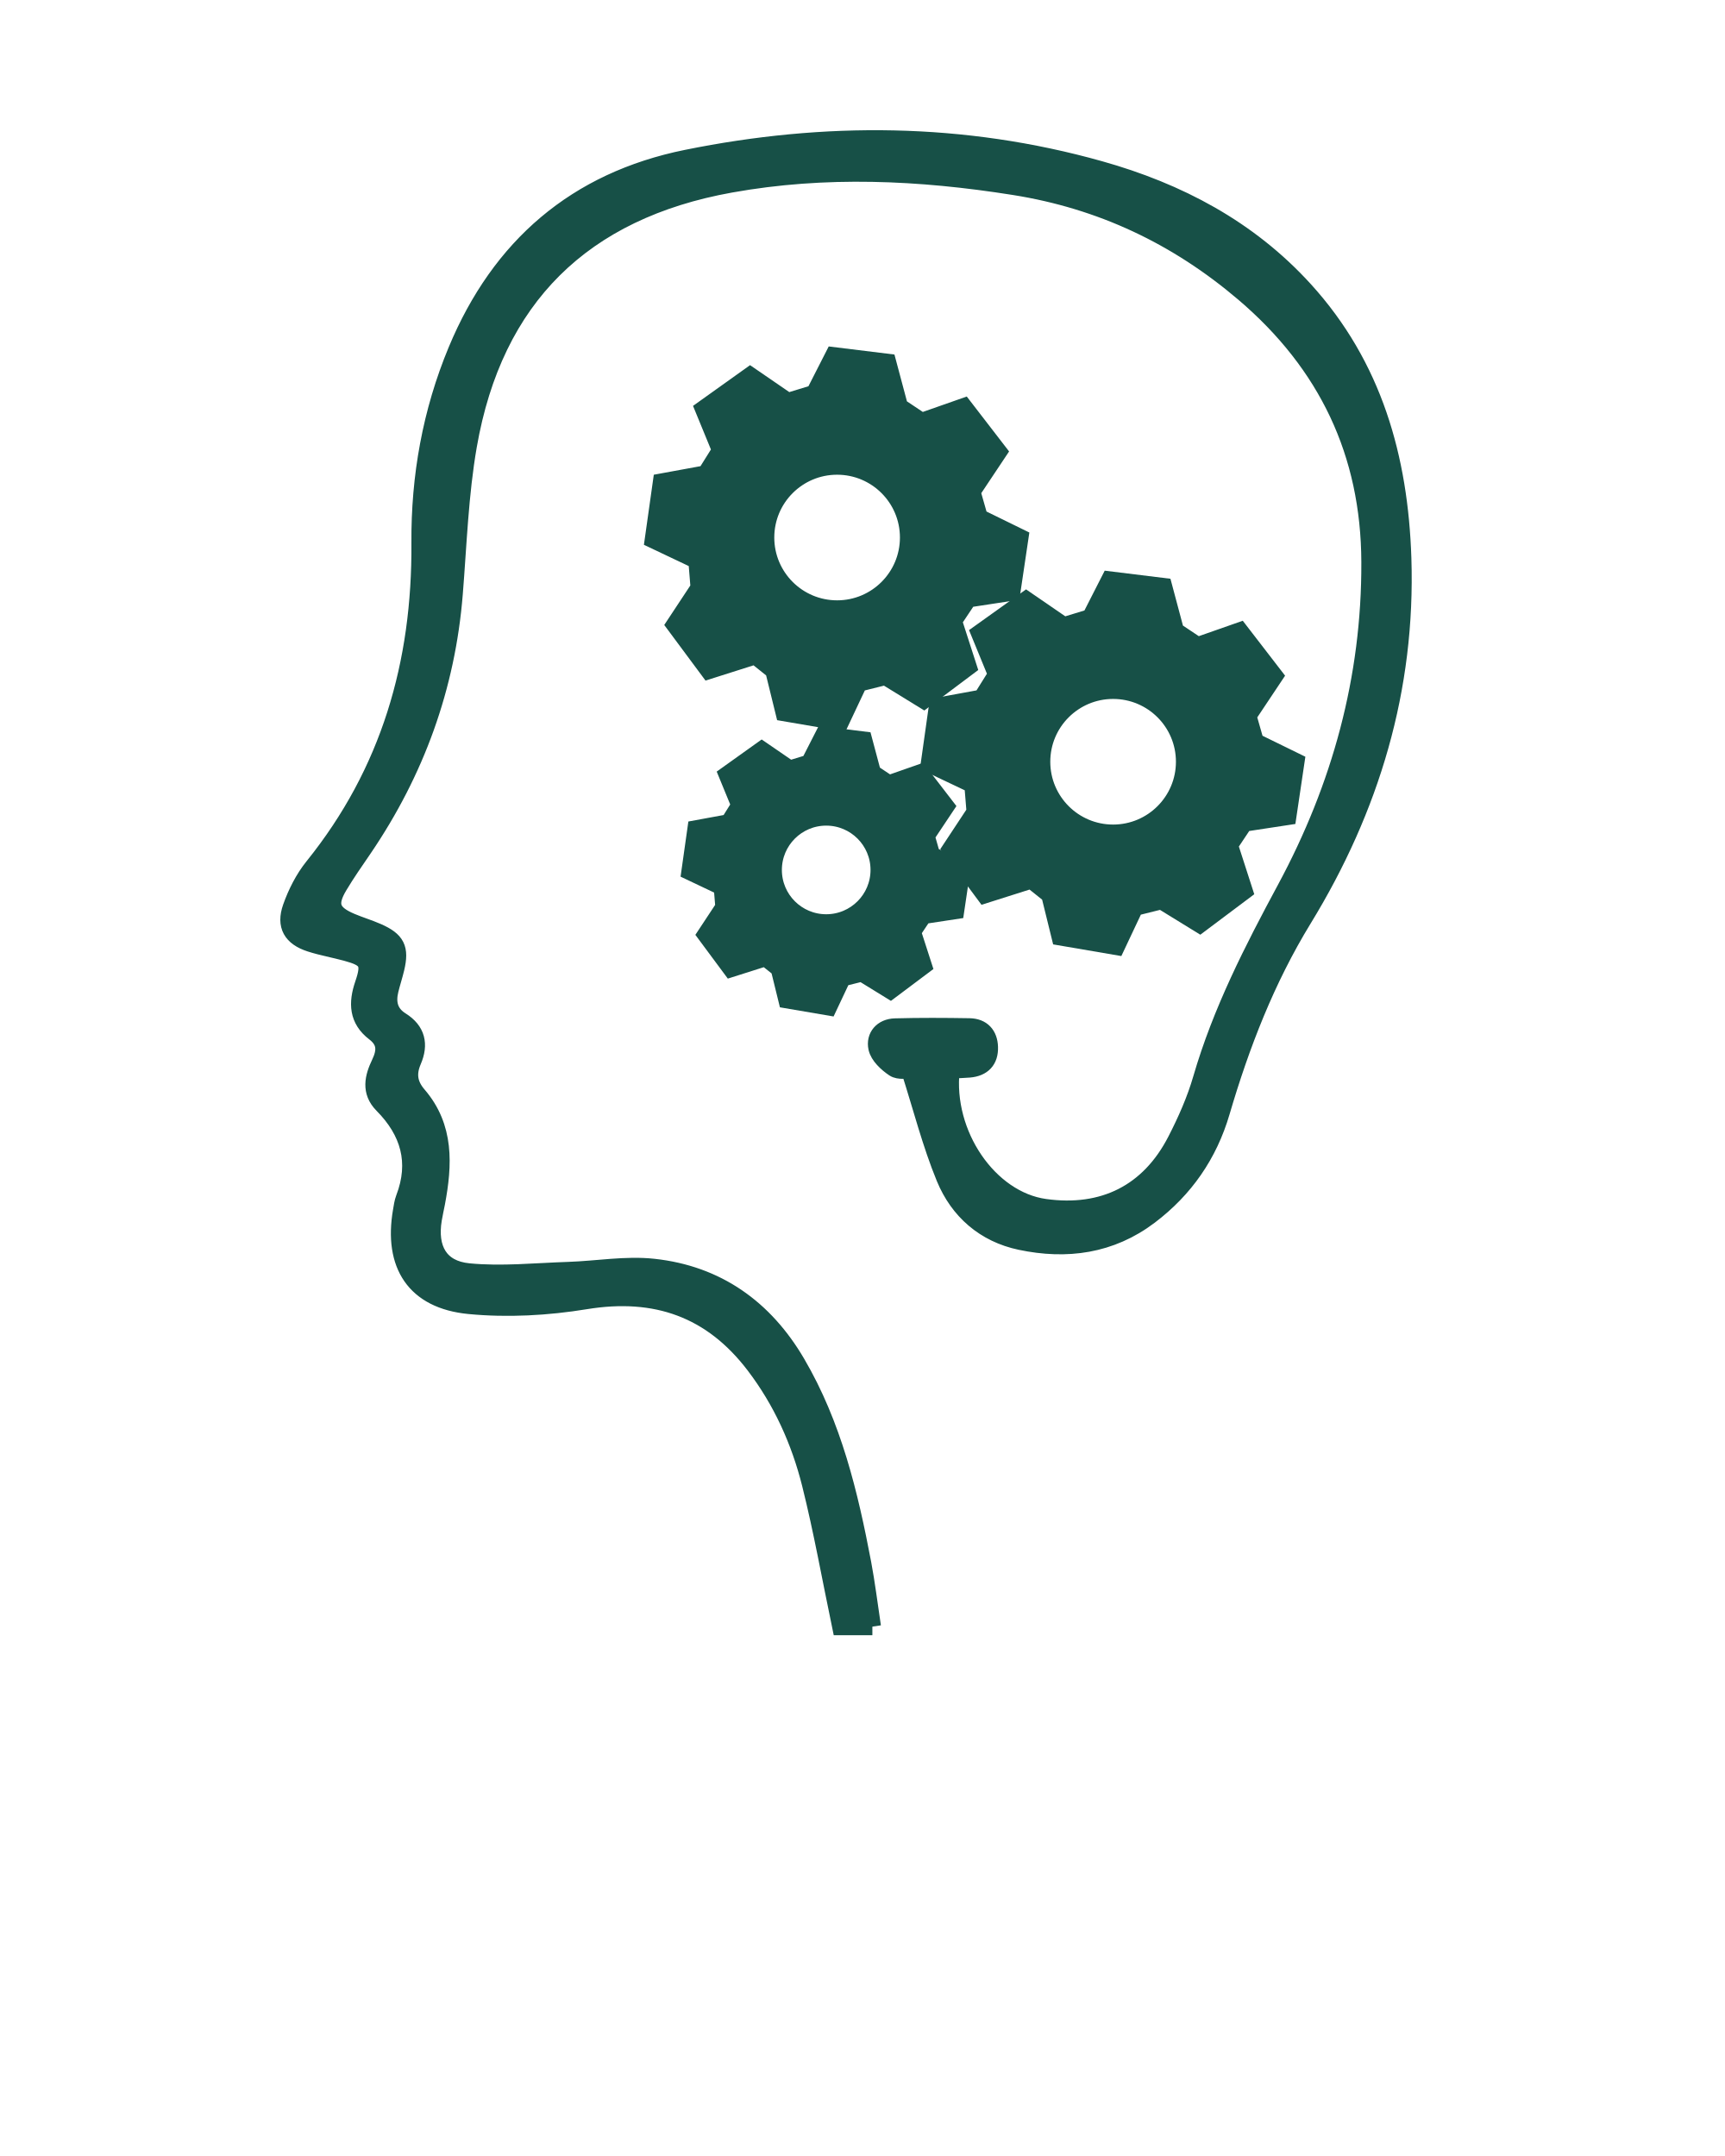
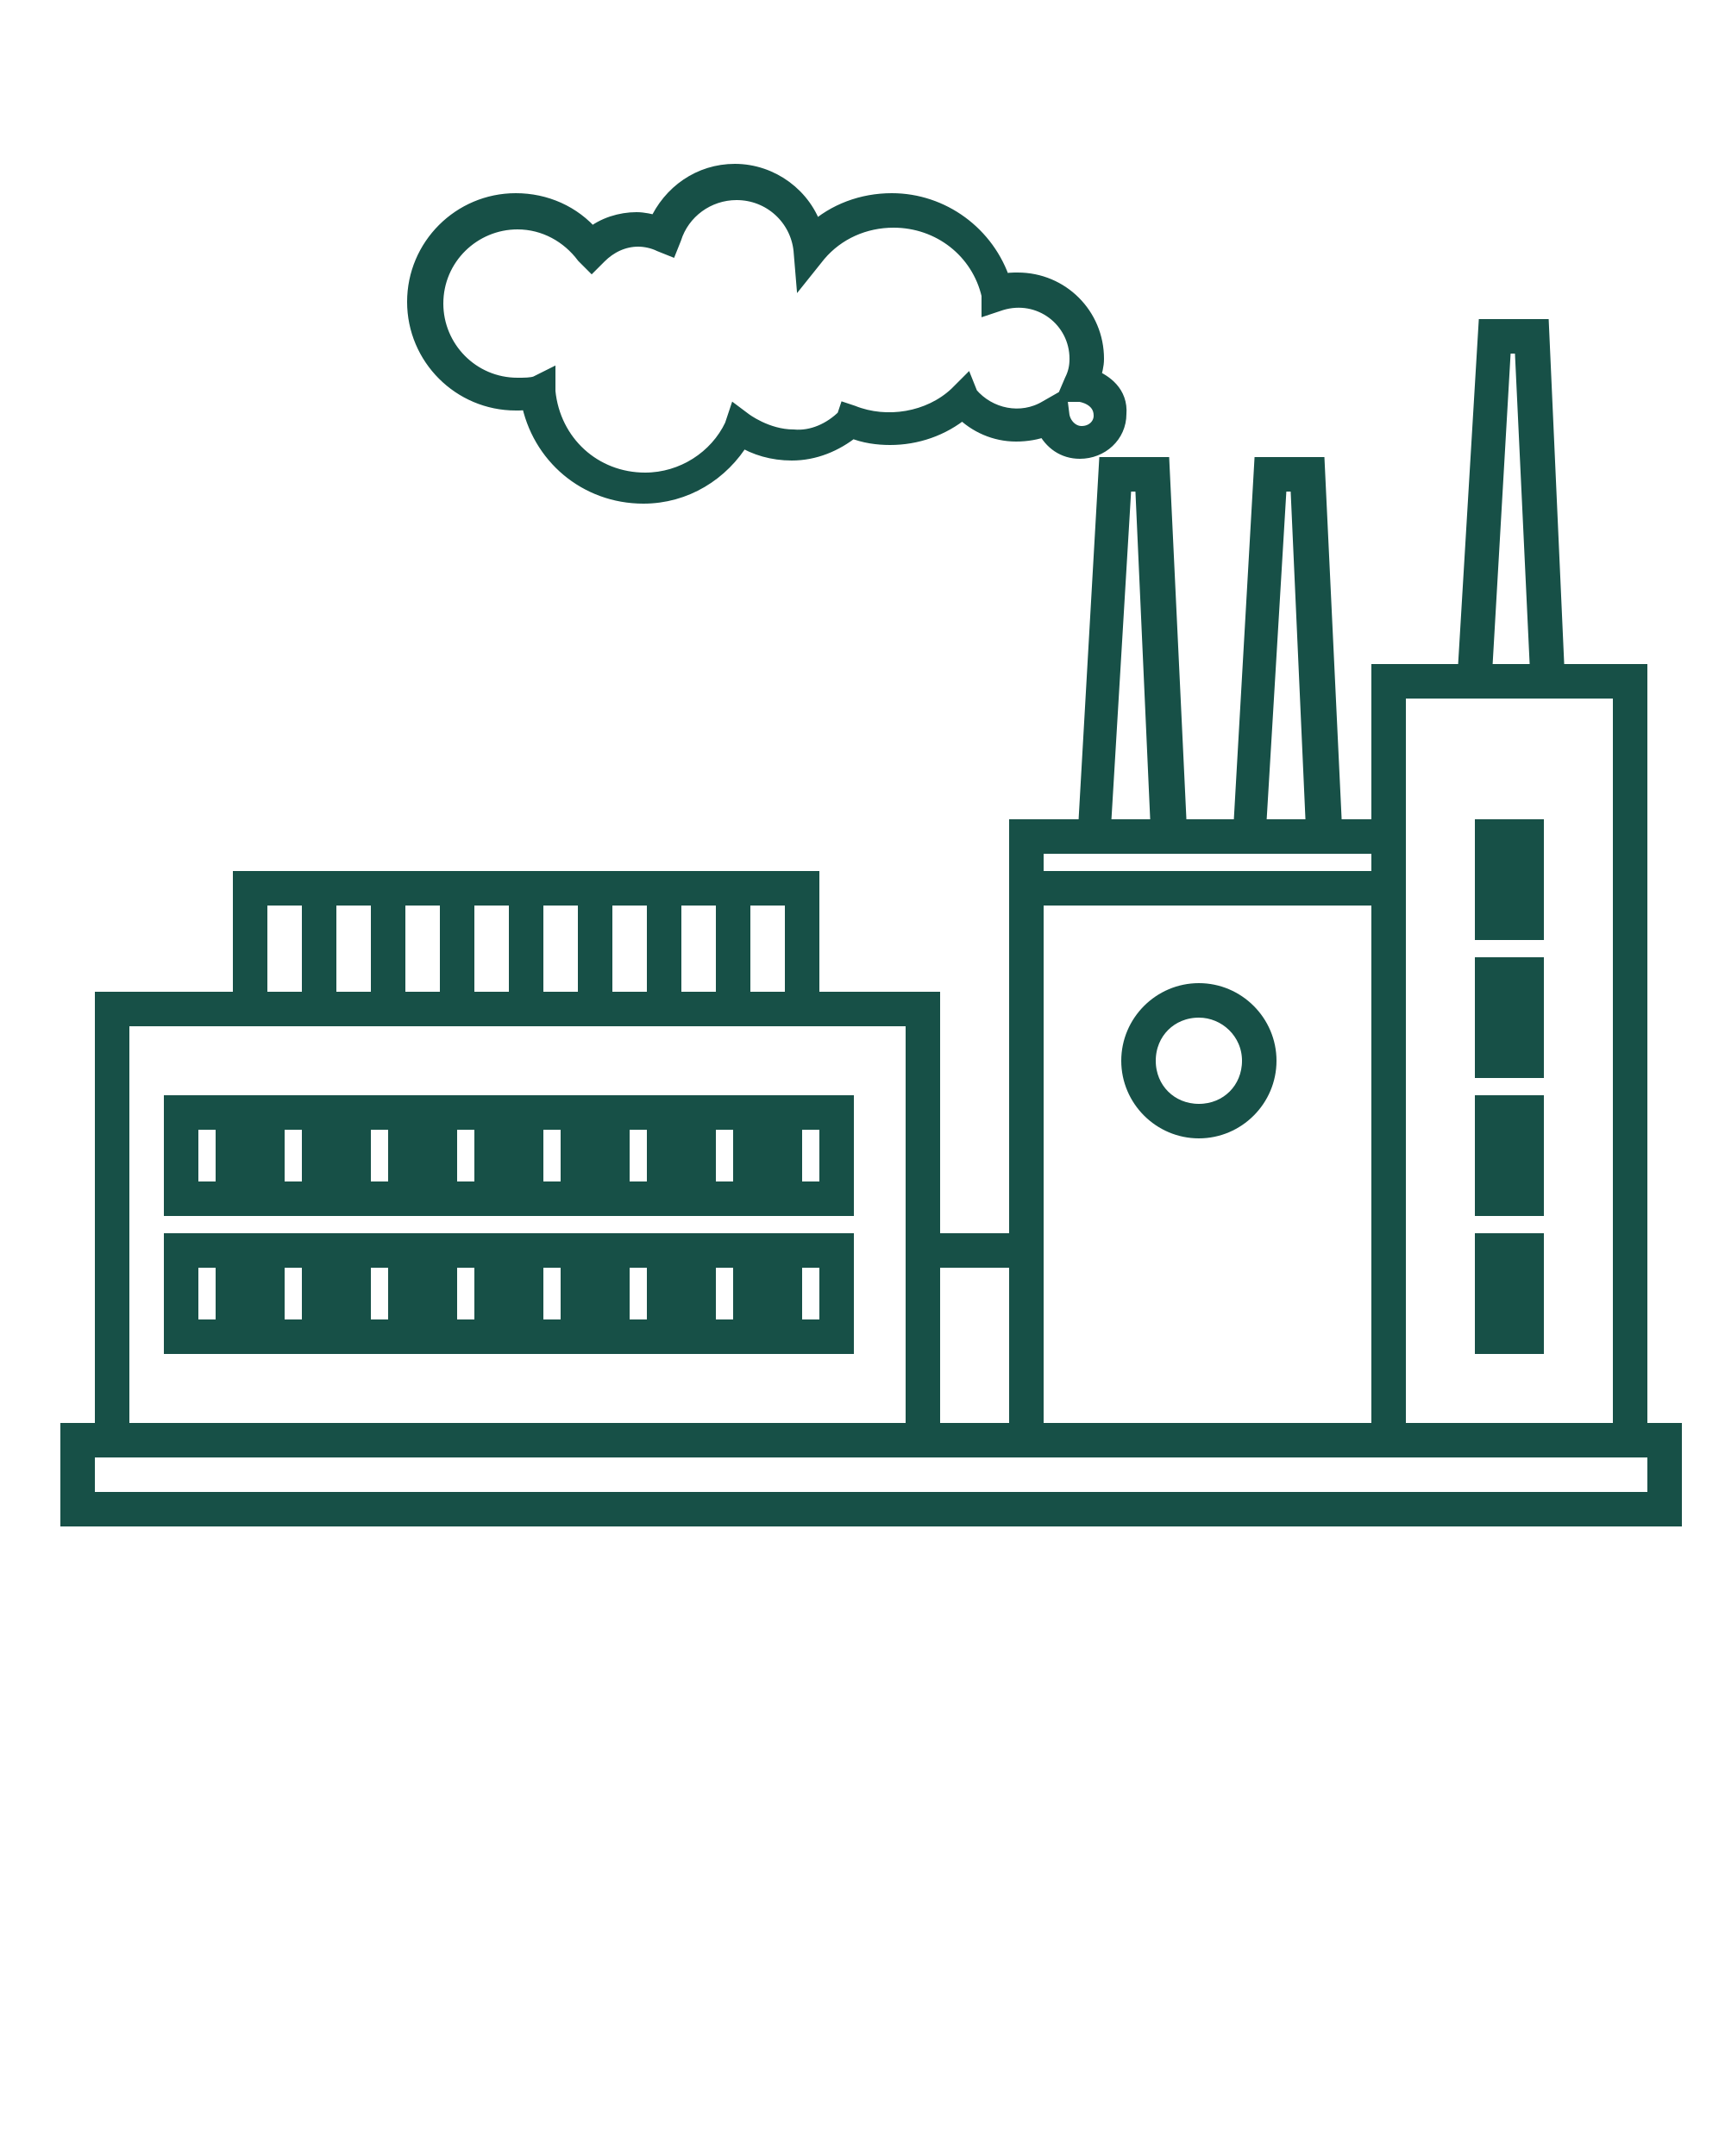
- <svg xmlns="http://www.w3.org/2000/svg" version="1.1" x="0px" y="0px" style="stroke:#175047; fill: #175047;" viewBox="0 0 100 125" enable-background="new 0 0 100 100" xml:space="preserve">
-   <path fill-rule="evenodd" clip-rule="evenodd" d="M50.572,94.308h-1.833c-0.584-2.801-1.072-5.556-1.749-8.264  c-0.623-2.49-1.677-4.825-3.248-6.888c-2.489-3.269-5.729-4.412-9.801-3.745c-2.208,0.361-4.52,0.49-6.743,0.275  c-3.15-0.305-4.459-2.356-3.92-5.477c0.043-0.248,0.075-0.505,0.164-0.737c0.803-2.094,0.273-3.877-1.257-5.422  c-0.755-0.763-0.539-1.604-0.159-2.398c0.342-0.717,0.354-1.274-0.315-1.787c-0.982-0.752-1.015-1.712-0.639-2.81  c0.421-1.229,0.248-1.497-1.001-1.837c-0.694-0.189-1.408-0.312-2.091-0.534c-1.066-0.346-1.468-1.013-1.092-2.077  c0.294-0.833,0.717-1.669,1.268-2.355c4.423-5.488,6.245-11.795,6.194-18.771c-0.028-3.843,0.641-7.597,2.128-11.17  c2.508-6.024,6.923-9.836,13.33-11.132c8.018-1.624,16.031-1.575,23.95,0.651c4.546,1.278,8.625,3.424,11.852,6.967  c4.017,4.408,5.519,9.761,5.709,15.567c0.246,7.562-1.843,14.504-5.767,20.919c-2.141,3.498-3.606,7.274-4.755,11.187  c-0.726,2.472-2.113,4.473-4.157,6.02c-2.251,1.703-4.806,2.046-7.486,1.48c-2.077-0.438-3.592-1.765-4.381-3.682  c-0.813-1.978-1.341-4.071-2.04-6.257c-0.143-0.011-0.619,0.09-0.901-0.098c-0.419-0.28-0.896-0.723-0.993-1.173  c-0.144-0.663,0.308-1.197,1.045-1.218c1.439-0.04,2.881-0.032,4.32-0.008c0.727,0.015,1.129,0.458,1.152,1.171  c0.025,0.771-0.391,1.204-1.164,1.271c-0.354,0.03-0.71,0.038-1.057,0.055c-0.41,3.731,2.199,7.528,5.438,7.979  c3.385,0.472,6.048-0.854,7.605-3.889c0.589-1.147,1.122-2.348,1.479-3.582c1.134-3.9,2.965-7.471,4.879-11.025  c3.173-5.895,4.908-12.186,4.882-18.922C79.396,26.262,76.927,21.099,72.116,17c-3.877-3.303-8.281-5.389-13.328-6.19  c-5.48-0.87-10.95-1.126-16.438-0.139c-8.561,1.539-13.71,6.588-15.204,15.17c-0.491,2.824-0.586,5.72-0.817,8.587  c-0.435,5.397-2.221,10.306-5.258,14.774c-0.486,0.713-0.984,1.422-1.426,2.163c-0.64,1.07-0.45,1.592,0.717,2.083  c0.496,0.21,1.016,0.365,1.51,0.581c1.116,0.488,1.348,0.96,1.07,2.123c-0.1,0.419-0.236,0.83-0.338,1.249  c-0.179,0.732-0.039,1.35,0.645,1.779c0.912,0.572,1.094,1.367,0.678,2.331c-0.31,0.724-0.242,1.347,0.306,1.982  c1.596,1.855,1.485,4.034,1.068,6.25c-0.06,0.318-0.135,0.634-0.187,0.953c-0.277,1.69,0.358,2.88,2.052,3.046  c1.908,0.187,3.857-0.018,5.787-0.081c1.648-0.054,3.319-0.358,4.939-0.181c3.671,0.399,6.427,2.362,8.291,5.545  c2.108,3.597,3.061,7.582,3.828,11.623C50.231,91.812,50.373,92.99,50.572,94.308" />
-   <path d="M56.769,30.008l-0.428-1.5l1.542-2.313l-2.014-2.614l-2.442,0.857l-1.285-0.857l-0.686-2.571l-3.128-0.385l-1.113,2.185  l-1.543,0.471l-2.185-1.5l-2.699,1.928l0.985,2.399l-0.857,1.371l-2.57,0.471l-0.471,3.342l2.528,1.199l0.128,1.585l-1.414,2.142  l1.971,2.656l2.699-0.857l1.071,0.857l0.6,2.442l3.256,0.557l1.07-2.271l1.543-0.385l2.228,1.371l2.57-1.928l-0.857-2.656  l0.857-1.286l2.528-0.385l0.471-3.171L56.769,30.008z M48.528,35.306c-2.287,0-4.142-1.854-4.142-4.142  c0-2.287,1.854-4.141,4.142-4.141s4.142,1.854,4.142,4.141C52.67,33.452,50.815,35.306,48.528,35.306z" />
-   <path d="M72.769,43.008l-0.428-1.5l1.542-2.313l-2.014-2.614l-2.442,0.857l-1.285-0.857l-0.686-2.571l-3.128-0.385l-1.113,2.185  l-1.543,0.471l-2.185-1.5l-2.698,1.928l0.984,2.399l-0.857,1.371l-2.57,0.471l-0.471,3.342l2.527,1.199l0.129,1.585l-1.414,2.142  l1.971,2.656l2.699-0.856l1.071,0.856l0.601,2.442l3.256,0.557l1.07-2.271l1.543-0.385l2.228,1.371l2.57-1.928l-0.857-2.656  l0.857-1.286l2.528-0.385l0.471-3.171L72.769,43.008z M64.528,48.306c-2.287,0-4.142-1.854-4.142-4.142  c0-2.287,1.854-4.141,4.142-4.141s4.142,1.854,4.142,4.141C68.67,46.452,66.815,48.306,64.528,48.306z" />
-   <path d="M54.004,49.579l-0.317-1.111l1.143-1.714l-1.492-1.938l-1.811,0.635l-0.952-0.635l-0.508-1.905l-2.318-0.286l-0.826,1.62  l-1.143,0.349l-1.619-1.111l-2,1.429l0.73,1.778l-0.636,1.016l-1.905,0.35L40,50.532l1.873,0.889l0.096,1.175l-1.048,1.588  l1.46,1.969l2-0.635l0.794,0.635l0.445,1.811l2.413,0.412l0.794-1.684l1.143-0.285l1.651,1.017l1.905-1.429l-0.636-1.969  l0.636-0.953l1.874-0.285l0.349-2.351L54.004,49.579z M47.896,53.506c-1.696,0-3.07-1.374-3.07-3.069s1.375-3.069,3.07-3.069  c1.695,0,3.069,1.374,3.069,3.069S49.592,53.506,47.896,53.506z" />
+ <svg xmlns="http://www.w3.org/2000/svg" version="1.1" x="0px" y="0px" viewBox="0 0 100 125" style="enable-background:new 0 0 100 100; stroke:#175047; fill: #175047;" xml:space="preserve">
+   <path d="M69.5,65.5c-2.2,0-4-1.8-4-4s1.8-4,4-4s4,1.8,4,4S71.7,65.5,69.5,65.5z M69.5,58.5c-1.7,0-3,1.3-3,3s1.3,3,3,3s3-1.3,3-3  S71.1,58.5,69.5,58.5z M14,70h-4v-6h4V70z M11,69h2v-4h-2V69z M19,70h-4v-6h4V70z M16,69h2v-4h-2V69z M24,70h-4v-6h4V70z M21,69h2  v-4h-2V69z M29,70h-4v-6h4V70z M26,69h2v-4h-2V69z M89,70h-3v-6h3V70z M87,69h1v-4h-1V69z M34,70h-4v-6h4V70z M31,69h2v-4h-2V69z   M39,70h-4v-6h4V70z M36,69h2v-4h-2V69z M44,70h-4v-6h4V70z M41,69h2v-4h-2V69z M49,70h-4v-6h4V70z M46,69h2v-4h-2V69z M14,78h-4v-6  h4V78z M11,77h2v-4h-2V77z M19,78h-4v-6h4V78z M16,77h2v-4h-2V77z M24,78h-4v-6h4V78z M21,77h2v-4h-2V77z M29,78h-4v-6h4V78z M26,77  h2v-4h-2V77z M34,78h-4v-6h4V78z M31,77h2v-4h-2V77z M39,78h-4v-6h4V78z M36,77h2v-4h-2V77z M44,78h-4v-6h4V78z M41,77h2v-4h-2V77z   M49,78h-4v-6h4V78z M46,77h2v-4h-2V77z M89,78h-3v-6h3V78z M87,77h1v-4h-1V77z M89,62h-3v-6h3V62z M87,61h1v-4h-1V61z M89,54h-3v-6  h3V54z M87,53h1v-4h-1V53z M43,53h-1v4h1V53z M39,53h-1v4h1V53z M35,53h-1v4h1V53z M31,53h-1v4h1V53z M27,53h-1v4h1V53z M23,53h-1v4  h1V53z M19,53h-1v4h1V53z M95,83V39h-4.8l-0.9-20H88h-1h-0.8L85,39h-5v9h-2.7l-1-21H75h-1h-0.8l-1.2,21h-3.7l-1-21H66h-1h-0.8  l-1.2,21H59v4v20h-5V58h-7v-7H14v7H6v25H4v5h93v-5H95z M87.1,20H88h0.3l0.9,19H86L87.1,20z M81,51.9V40h13v43H81V51.9z M74.1,28H75  h0.3l0.9,20h-3.3L74.1,28z M65.1,28H66h0.3l0.9,20h-3.3L65.1,28z M60,49h20v2H60V49z M60,52h20v31H60V52z M54,73h5v10h-5V73z M15,52  h31v6H15V52z M7,59h46v24H7V59z M96,87H5v-3h91V87z M63.3,21.9c0.1-0.4,0.2-0.7,0.2-1.1c0-2.5-2-4.5-4.5-4.5c-0.3,0-0.6,0-0.9,0.1  c-0.9-2.8-3.5-4.7-6.4-4.7c-1.7,0-3.3,0.6-4.5,1.7c-0.6-2-2.5-3.4-4.6-3.4c-2,0-3.7,1.2-4.5,3c-0.4-0.1-0.8-0.2-1.2-0.2  c-0.9,0-1.9,0.3-2.6,0.9c-1.1-1.3-2.7-2-4.4-2c-3.2,0-5.8,2.6-5.8,5.8c0,3.2,2.6,5.8,5.8,5.8c0.3,0,0.6,0,0.8-0.1  c0.6,3.2,3.3,5.5,6.6,5.5c2.4,0,4.5-1.3,5.7-3.3c0.8,0.5,1.8,0.8,2.9,0.8c1.3,0,2.5-0.5,3.5-1.3c0.7,0.3,1.5,0.4,2.2,0.4  c1.5,0,3-0.5,4.2-1.5c0.8,0.8,1.9,1.3,3.1,1.3c0.6,0,1.2-0.1,1.7-0.3c0.4,0.8,1.1,1.3,2,1.3c1.2,0,2.2-0.9,2.2-2.1  C64.9,22.8,64,22.2,63.3,21.9z M62.7,25.2c-0.6,0-1.1-0.5-1.2-1.1l-0.1-0.8l-0.7,0.4c-1.5,0.9-3.4,0.5-4.5-0.8L56,22.4l-0.5,0.5  c-1.6,1.5-4.1,1.9-6.1,1.1l-0.3-0.1L49,24.2c-0.8,0.8-1.9,1.3-3,1.2c-1.6,0-2.9-1-2.9-1l-0.4-0.3l-0.2,0.6c-0.9,1.9-2.9,3.2-5.1,3.2  c-3,0-5.4-2.2-5.7-5.2l0-0.7l-0.6,0.3c-0.3,0.1-0.7,0.1-1.1,0.1c-2.7,0-4.8-2.2-4.8-4.8c0-2.7,2.2-4.8,4.8-4.8c1.6,0,3,0.8,3.9,2  l0.4,0.4l0.4-0.4c0.6-0.6,1.4-1,2.3-1c0.4,0,0.9,0.1,1.3,0.3l0.5,0.2l0.2-0.5c0.5-1.6,2-2.7,3.7-2.7c2,0,3.6,1.5,3.8,3.4l0.1,1.2  l0.8-1c1.1-1.3,2.7-2,4.4-2c2.7,0,5,1.8,5.6,4.4l0,0.6l0.6-0.2c2.3-0.7,4.5,1,4.5,3.3c0,0.5-0.1,0.9-0.3,1.3l-0.3,0.7l0.7,0  c0.1,0,1.3,0.2,1.3,1.3C63.9,24.7,63.4,25.2,62.7,25.2z" />
</svg>
